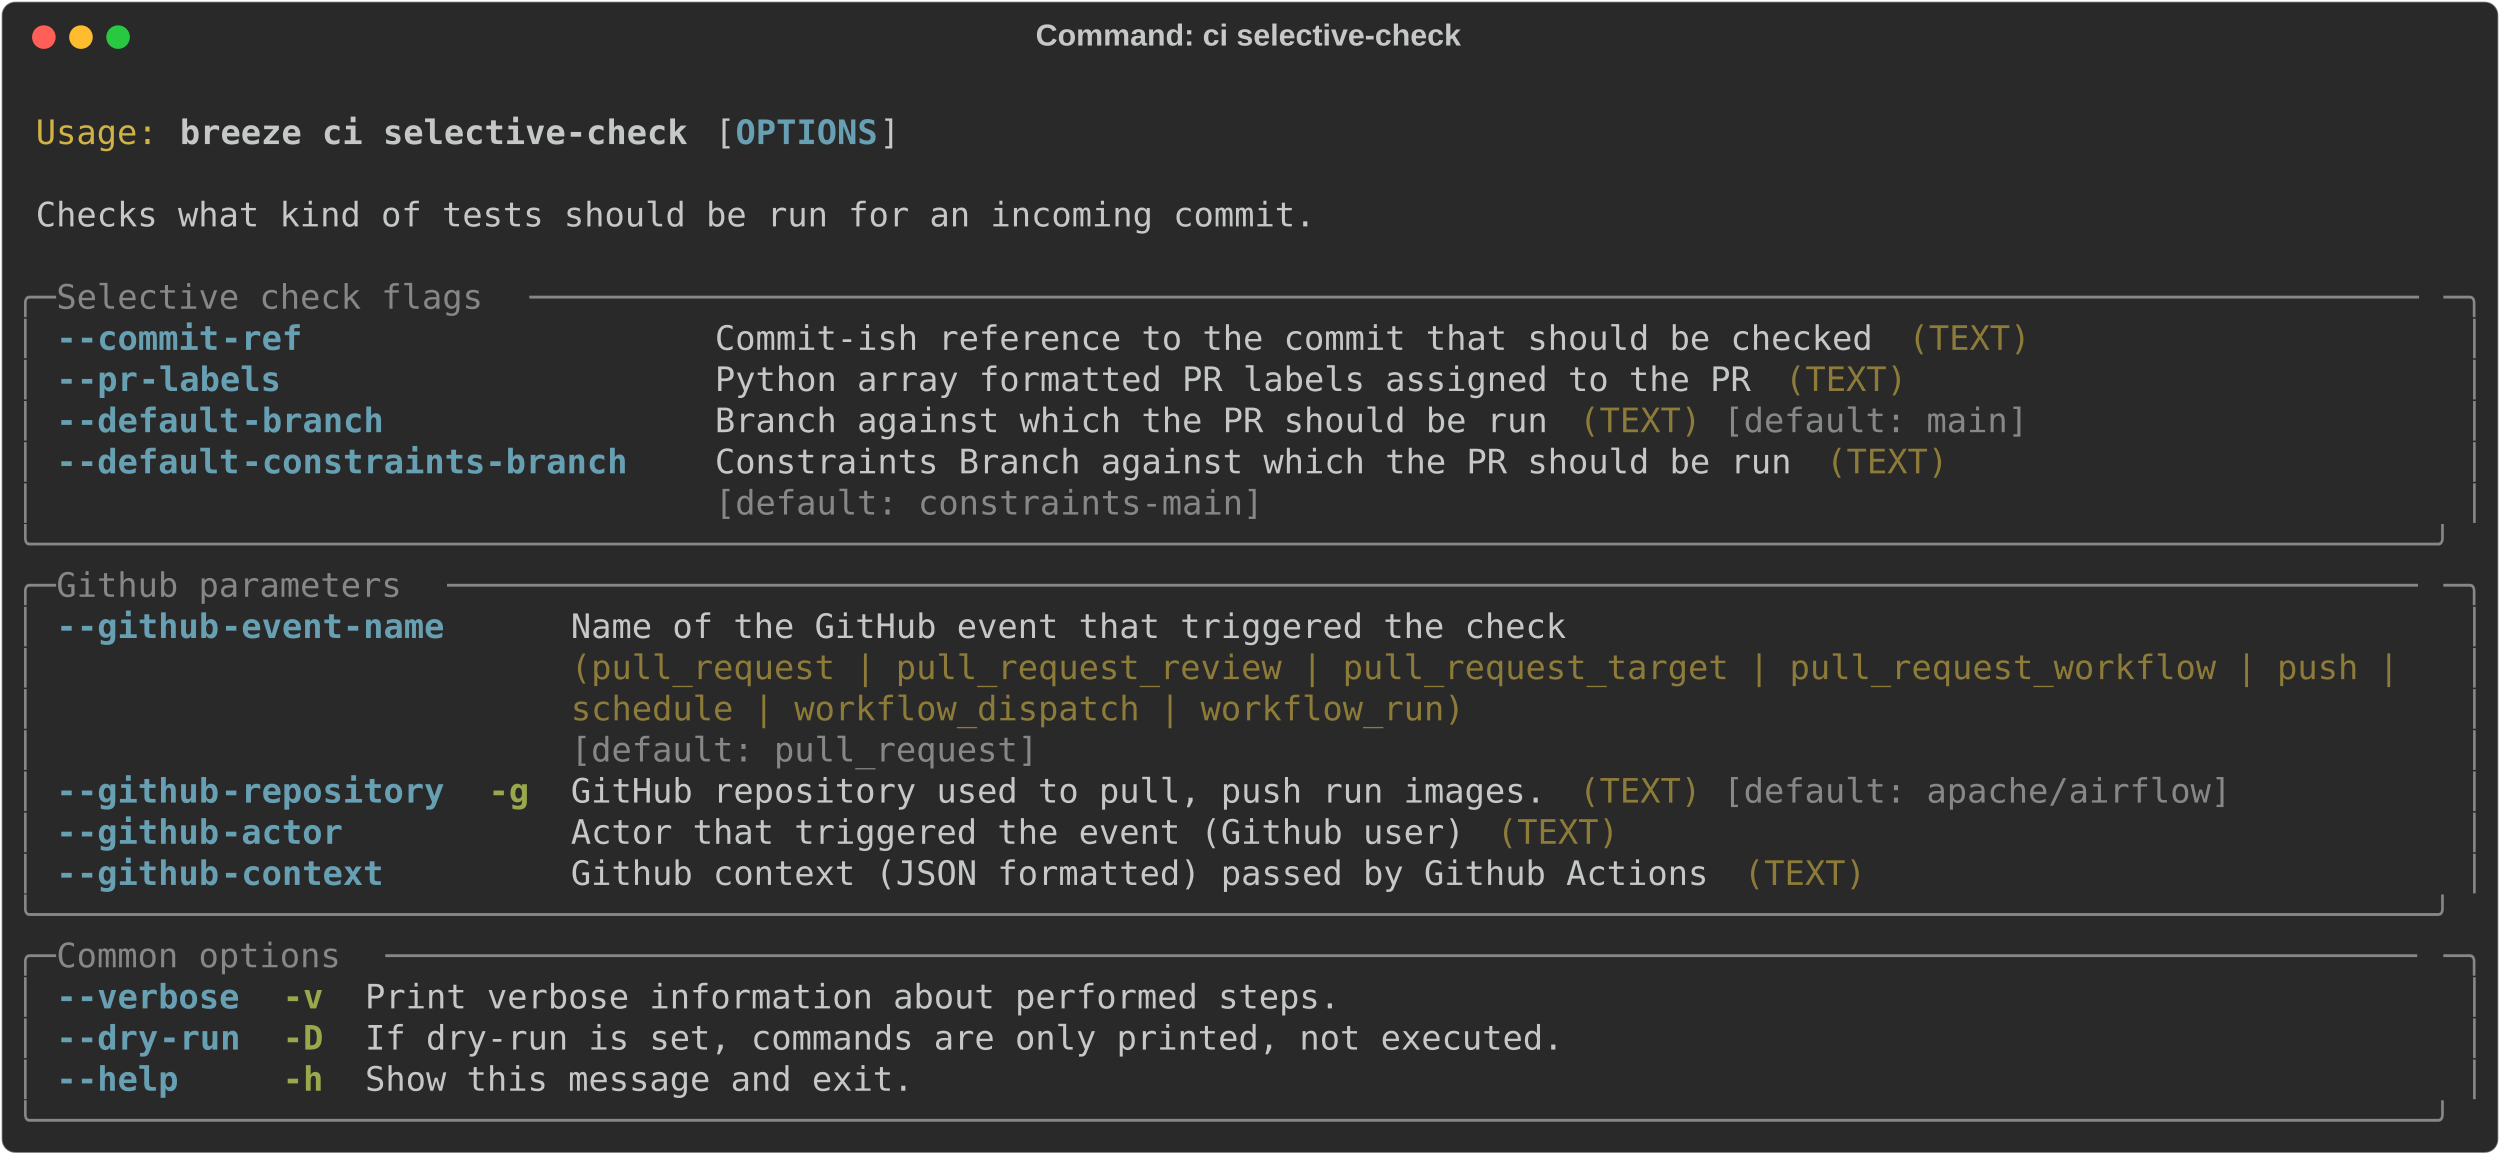
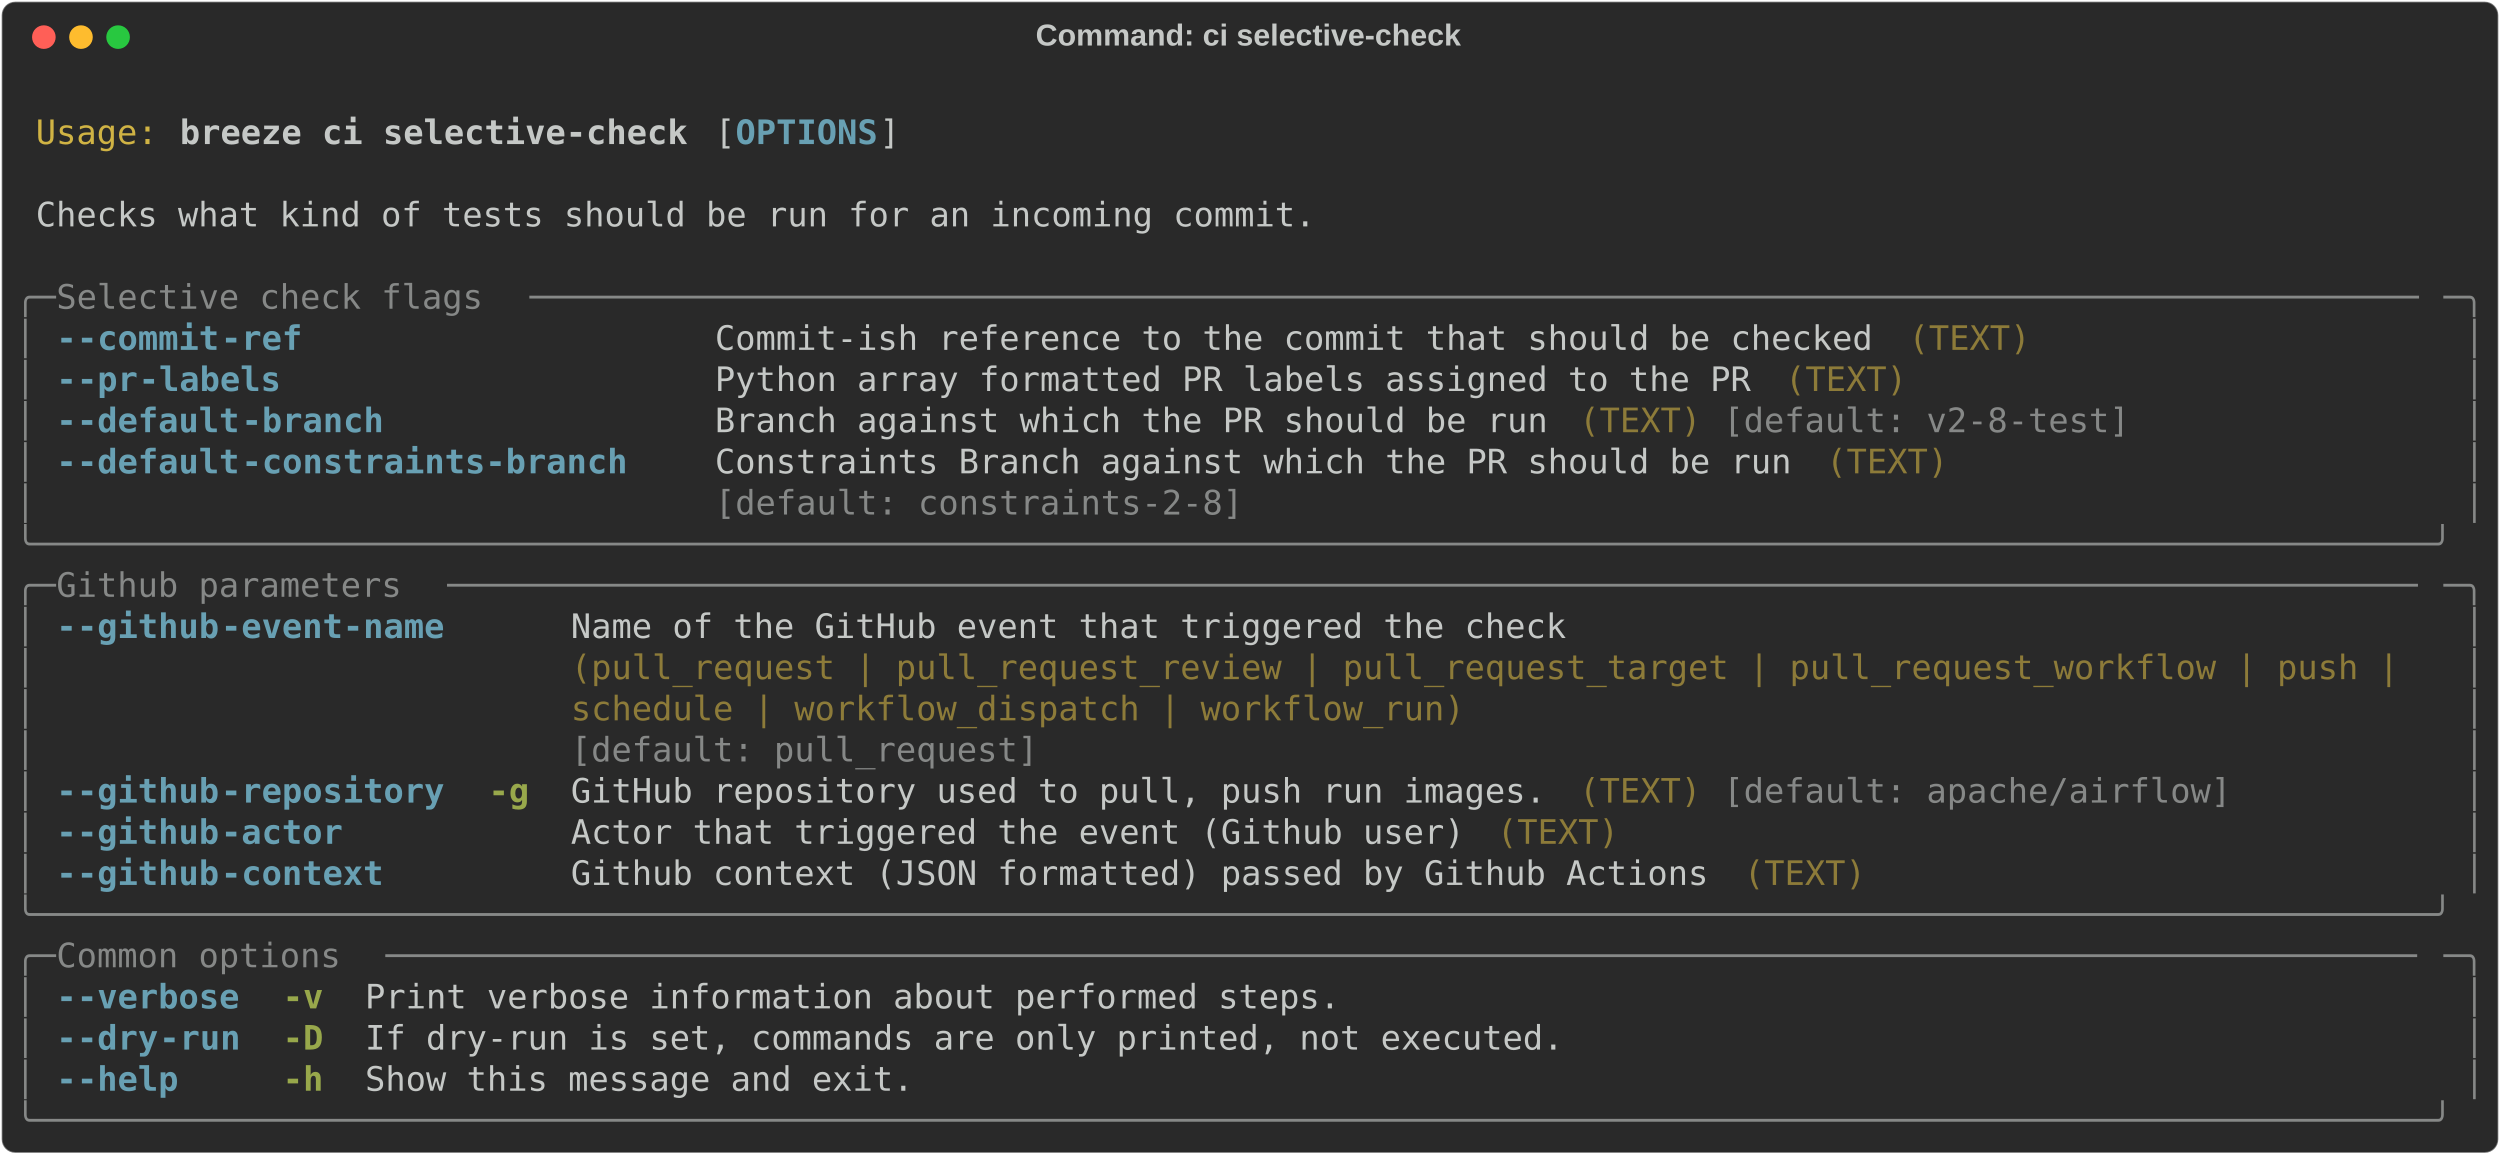
<svg xmlns="http://www.w3.org/2000/svg" class="rich-terminal" viewBox="0 0 1482 684.4">
  <style>

    @font-face {
        font-family: "Fira Code";
        src: local("FiraCode-Regular"),
                url("https://cdnjs.cloudflare.com/ajax/libs/firacode/6.2.0/woff2/FiraCode-Regular.woff2") format("woff2"),
                url("https://cdnjs.cloudflare.com/ajax/libs/firacode/6.2.0/woff/FiraCode-Regular.woff") format("woff");
        font-style: normal;
        font-weight: 400;
    }
    @font-face {
        font-family: "Fira Code";
        src: local("FiraCode-Bold"),
                url("https://cdnjs.cloudflare.com/ajax/libs/firacode/6.2.0/woff2/FiraCode-Bold.woff2") format("woff2"),
                url("https://cdnjs.cloudflare.com/ajax/libs/firacode/6.2.0/woff/FiraCode-Bold.woff") format("woff");
        font-style: bold;
        font-weight: 700;
    }

    .breeze-ci-selective-check-matrix {
        font-family: Fira Code, monospace;
        font-size: 20px;
        line-height: 24.4px;
        font-variant-east-asian: full-width;
    }

    .breeze-ci-selective-check-title {
        font-size: 18px;
        font-weight: bold;
        font-family: arial;
    }

    .breeze-ci-selective-check-r1 { fill: #c5c8c6 }
.breeze-ci-selective-check-r2 { fill: #d0b344 }
.breeze-ci-selective-check-r3 { fill: #c5c8c6;font-weight: bold }
.breeze-ci-selective-check-r4 { fill: #68a0b3;font-weight: bold }
.breeze-ci-selective-check-r5 { fill: #868887 }
.breeze-ci-selective-check-r6 { fill: #8d7b39 }
.breeze-ci-selective-check-r7 { fill: #98a84b;font-weight: bold }
    </style>
  <defs>
    <clipPath id="breeze-ci-selective-check-clip-terminal">
      <rect x="0" y="0" width="1463.0" height="633.4" />
    </clipPath>
    <clipPath id="breeze-ci-selective-check-line-0">
      <rect x="0" y="1.5" width="1464" height="24.65" />
    </clipPath>
    <clipPath id="breeze-ci-selective-check-line-1">
      <rect x="0" y="25.9" width="1464" height="24.65" />
    </clipPath>
    <clipPath id="breeze-ci-selective-check-line-2">
      <rect x="0" y="50.3" width="1464" height="24.65" />
    </clipPath>
    <clipPath id="breeze-ci-selective-check-line-3">
      <rect x="0" y="74.7" width="1464" height="24.65" />
    </clipPath>
    <clipPath id="breeze-ci-selective-check-line-4">
      <rect x="0" y="99.1" width="1464" height="24.65" />
    </clipPath>
    <clipPath id="breeze-ci-selective-check-line-5">
      <rect x="0" y="123.5" width="1464" height="24.65" />
    </clipPath>
    <clipPath id="breeze-ci-selective-check-line-6">
      <rect x="0" y="147.9" width="1464" height="24.65" />
    </clipPath>
    <clipPath id="breeze-ci-selective-check-line-7">
      <rect x="0" y="172.3" width="1464" height="24.65" />
    </clipPath>
    <clipPath id="breeze-ci-selective-check-line-8">
      <rect x="0" y="196.7" width="1464" height="24.65" />
    </clipPath>
    <clipPath id="breeze-ci-selective-check-line-9">
      <rect x="0" y="221.1" width="1464" height="24.65" />
    </clipPath>
    <clipPath id="breeze-ci-selective-check-line-10">
      <rect x="0" y="245.5" width="1464" height="24.65" />
    </clipPath>
    <clipPath id="breeze-ci-selective-check-line-11">
      <rect x="0" y="269.9" width="1464" height="24.65" />
    </clipPath>
    <clipPath id="breeze-ci-selective-check-line-12">
      <rect x="0" y="294.3" width="1464" height="24.65" />
    </clipPath>
    <clipPath id="breeze-ci-selective-check-line-13">
      <rect x="0" y="318.7" width="1464" height="24.65" />
    </clipPath>
    <clipPath id="breeze-ci-selective-check-line-14">
      <rect x="0" y="343.1" width="1464" height="24.65" />
    </clipPath>
    <clipPath id="breeze-ci-selective-check-line-15">
      <rect x="0" y="367.5" width="1464" height="24.65" />
    </clipPath>
    <clipPath id="breeze-ci-selective-check-line-16">
      <rect x="0" y="391.9" width="1464" height="24.65" />
    </clipPath>
    <clipPath id="breeze-ci-selective-check-line-17">
      <rect x="0" y="416.3" width="1464" height="24.65" />
    </clipPath>
    <clipPath id="breeze-ci-selective-check-line-18">
      <rect x="0" y="440.7" width="1464" height="24.65" />
    </clipPath>
    <clipPath id="breeze-ci-selective-check-line-19">
      <rect x="0" y="465.1" width="1464" height="24.65" />
    </clipPath>
    <clipPath id="breeze-ci-selective-check-line-20">
      <rect x="0" y="489.5" width="1464" height="24.65" />
    </clipPath>
    <clipPath id="breeze-ci-selective-check-line-21">
      <rect x="0" y="513.9" width="1464" height="24.65" />
    </clipPath>
    <clipPath id="breeze-ci-selective-check-line-22">
      <rect x="0" y="538.3" width="1464" height="24.65" />
    </clipPath>
    <clipPath id="breeze-ci-selective-check-line-23">
      <rect x="0" y="562.7" width="1464" height="24.65" />
    </clipPath>
    <clipPath id="breeze-ci-selective-check-line-24">
      <rect x="0" y="587.1" width="1464" height="24.65" />
    </clipPath>
  </defs>
  <rect fill="#292929" stroke="rgba(255,255,255,0.35)" stroke-width="1" x="1" y="1" width="1480" height="682.4" rx="8" />
  <text class="breeze-ci-selective-check-title" fill="#c5c8c6" text-anchor="middle" x="740" y="27">Command: ci selective-check</text>
  <g transform="translate(26,22)">
    <circle cx="0" cy="0" r="7" fill="#ff5f57" />
    <circle cx="22" cy="0" r="7" fill="#febc2e" />
    <circle cx="44" cy="0" r="7" fill="#28c840" />
  </g>
  <g transform="translate(9, 41)" clip-path="url(#breeze-ci-selective-check-clip-terminal)">
    <g class="breeze-ci-selective-check-matrix">
      <text class="breeze-ci-selective-check-r1" x="1464" y="20" textLength="12.2" clip-path="url(#breeze-ci-selective-check-line-0)">
</text>
      <text class="breeze-ci-selective-check-r2" x="12.2" y="44.4" textLength="73.2" clip-path="url(#breeze-ci-selective-check-line-1)">Usage:</text>
      <text class="breeze-ci-selective-check-r3" x="97.6" y="44.4" textLength="305" clip-path="url(#breeze-ci-selective-check-line-1)">breeze ci selective-check</text>
      <text class="breeze-ci-selective-check-r1" x="414.8" y="44.4" textLength="12.2" clip-path="url(#breeze-ci-selective-check-line-1)">[</text>
      <text class="breeze-ci-selective-check-r4" x="427" y="44.4" textLength="85.4" clip-path="url(#breeze-ci-selective-check-line-1)">OPTIONS</text>
      <text class="breeze-ci-selective-check-r1" x="512.4" y="44.4" textLength="12.2" clip-path="url(#breeze-ci-selective-check-line-1)">]</text>
      <text class="breeze-ci-selective-check-r1" x="1464" y="44.4" textLength="12.2" clip-path="url(#breeze-ci-selective-check-line-1)">
</text>
      <text class="breeze-ci-selective-check-r1" x="1464" y="68.8" textLength="12.2" clip-path="url(#breeze-ci-selective-check-line-2)">
</text>
      <text class="breeze-ci-selective-check-r1" x="12.2" y="93.2" textLength="768.6" clip-path="url(#breeze-ci-selective-check-line-3)">Checks what kind of tests should be run for an incoming commit.</text>
      <text class="breeze-ci-selective-check-r1" x="1464" y="93.2" textLength="12.2" clip-path="url(#breeze-ci-selective-check-line-3)">
</text>
      <text class="breeze-ci-selective-check-r1" x="1464" y="117.6" textLength="12.2" clip-path="url(#breeze-ci-selective-check-line-4)">
</text>
      <text class="breeze-ci-selective-check-r5" x="0" y="142" textLength="24.4" clip-path="url(#breeze-ci-selective-check-line-5)">╭─</text>
      <text class="breeze-ci-selective-check-r5" x="24.4" y="142" textLength="280.6" clip-path="url(#breeze-ci-selective-check-line-5)"> Selective check flags </text>
      <text class="breeze-ci-selective-check-r5" x="305" y="142" textLength="1134.6" clip-path="url(#breeze-ci-selective-check-line-5)">─────────────────────────────────────────────────────────────────────────────────────────────</text>
      <text class="breeze-ci-selective-check-r5" x="1439.6" y="142" textLength="24.4" clip-path="url(#breeze-ci-selective-check-line-5)">─╮</text>
      <text class="breeze-ci-selective-check-r1" x="1464" y="142" textLength="12.2" clip-path="url(#breeze-ci-selective-check-line-5)">
</text>
      <text class="breeze-ci-selective-check-r5" x="0" y="166.4" textLength="12.2" clip-path="url(#breeze-ci-selective-check-line-6)">│</text>
      <text class="breeze-ci-selective-check-r4" x="24.4" y="166.4" textLength="12.2" clip-path="url(#breeze-ci-selective-check-line-6)">-</text>
      <text class="breeze-ci-selective-check-r4" x="36.6" y="166.4" textLength="85.4" clip-path="url(#breeze-ci-selective-check-line-6)">-commit</text>
      <text class="breeze-ci-selective-check-r4" x="122" y="166.4" textLength="48.8" clip-path="url(#breeze-ci-selective-check-line-6)">-ref</text>
      <text class="breeze-ci-selective-check-r1" x="414.8" y="166.4" textLength="695.4" clip-path="url(#breeze-ci-selective-check-line-6)">Commit-ish reference to the commit that should be checked</text>
      <text class="breeze-ci-selective-check-r6" x="1122.4" y="166.4" textLength="73.2" clip-path="url(#breeze-ci-selective-check-line-6)">(TEXT)</text>
      <text class="breeze-ci-selective-check-r5" x="1451.8" y="166.4" textLength="12.2" clip-path="url(#breeze-ci-selective-check-line-6)">│</text>
      <text class="breeze-ci-selective-check-r1" x="1464" y="166.4" textLength="12.2" clip-path="url(#breeze-ci-selective-check-line-6)">
</text>
      <text class="breeze-ci-selective-check-r5" x="0" y="190.8" textLength="12.2" clip-path="url(#breeze-ci-selective-check-line-7)">│</text>
      <text class="breeze-ci-selective-check-r4" x="24.4" y="190.8" textLength="12.2" clip-path="url(#breeze-ci-selective-check-line-7)">-</text>
      <text class="breeze-ci-selective-check-r4" x="36.6" y="190.8" textLength="36.6" clip-path="url(#breeze-ci-selective-check-line-7)">-pr</text>
      <text class="breeze-ci-selective-check-r4" x="73.2" y="190.8" textLength="85.4" clip-path="url(#breeze-ci-selective-check-line-7)">-labels</text>
      <text class="breeze-ci-selective-check-r1" x="414.8" y="190.8" textLength="622.2" clip-path="url(#breeze-ci-selective-check-line-7)">Python array formatted PR labels assigned to the PR</text>
      <text class="breeze-ci-selective-check-r6" x="1049.2" y="190.8" textLength="73.2" clip-path="url(#breeze-ci-selective-check-line-7)">(TEXT)</text>
      <text class="breeze-ci-selective-check-r5" x="1451.8" y="190.8" textLength="12.2" clip-path="url(#breeze-ci-selective-check-line-7)">│</text>
      <text class="breeze-ci-selective-check-r1" x="1464" y="190.8" textLength="12.2" clip-path="url(#breeze-ci-selective-check-line-7)">
</text>
      <text class="breeze-ci-selective-check-r5" x="0" y="215.2" textLength="12.2" clip-path="url(#breeze-ci-selective-check-line-8)">│</text>
      <text class="breeze-ci-selective-check-r4" x="24.4" y="215.2" textLength="12.2" clip-path="url(#breeze-ci-selective-check-line-8)">-</text>
      <text class="breeze-ci-selective-check-r4" x="36.6" y="215.2" textLength="97.6" clip-path="url(#breeze-ci-selective-check-line-8)">-default</text>
      <text class="breeze-ci-selective-check-r4" x="134.2" y="215.2" textLength="85.4" clip-path="url(#breeze-ci-selective-check-line-8)">-branch</text>
      <text class="breeze-ci-selective-check-r1" x="414.8" y="215.2" textLength="500.2" clip-path="url(#breeze-ci-selective-check-line-8)">Branch against which the PR should be run</text>
      <text class="breeze-ci-selective-check-r6" x="927.2" y="215.2" textLength="73.2" clip-path="url(#breeze-ci-selective-check-line-8)">(TEXT)</text>
-       <text class="breeze-ci-selective-check-r5" x="1012.6" y="215.2" textLength="183" clip-path="url(#breeze-ci-selective-check-line-8)">[default: main]</text>
+       <text class="breeze-ci-selective-check-r5" x="1012.6" y="215.2" textLength="244" clip-path="url(#breeze-ci-selective-check-line-8)">[default: v2-8-test]</text>
      <text class="breeze-ci-selective-check-r5" x="1451.8" y="215.2" textLength="12.2" clip-path="url(#breeze-ci-selective-check-line-8)">│</text>
      <text class="breeze-ci-selective-check-r1" x="1464" y="215.2" textLength="12.2" clip-path="url(#breeze-ci-selective-check-line-8)">
</text>
      <text class="breeze-ci-selective-check-r5" x="0" y="239.6" textLength="12.2" clip-path="url(#breeze-ci-selective-check-line-9)">│</text>
      <text class="breeze-ci-selective-check-r4" x="24.4" y="239.6" textLength="12.2" clip-path="url(#breeze-ci-selective-check-line-9)">-</text>
      <text class="breeze-ci-selective-check-r4" x="36.6" y="239.6" textLength="97.6" clip-path="url(#breeze-ci-selective-check-line-9)">-default</text>
      <text class="breeze-ci-selective-check-r4" x="134.2" y="239.6" textLength="231.8" clip-path="url(#breeze-ci-selective-check-line-9)">-constraints-branch</text>
      <text class="breeze-ci-selective-check-r1" x="414.8" y="239.6" textLength="646.6" clip-path="url(#breeze-ci-selective-check-line-9)">Constraints Branch against which the PR should be run</text>
      <text class="breeze-ci-selective-check-r6" x="1073.6" y="239.6" textLength="73.2" clip-path="url(#breeze-ci-selective-check-line-9)">(TEXT)</text>
      <text class="breeze-ci-selective-check-r5" x="1451.8" y="239.6" textLength="12.2" clip-path="url(#breeze-ci-selective-check-line-9)">│</text>
      <text class="breeze-ci-selective-check-r1" x="1464" y="239.6" textLength="12.2" clip-path="url(#breeze-ci-selective-check-line-9)">
</text>
      <text class="breeze-ci-selective-check-r5" x="0" y="264" textLength="12.2" clip-path="url(#breeze-ci-selective-check-line-10)">│</text>
-       <text class="breeze-ci-selective-check-r5" x="414.8" y="264" textLength="646.6" clip-path="url(#breeze-ci-selective-check-line-10)">[default: constraints-main]                          </text>
+       <text class="breeze-ci-selective-check-r5" x="414.8" y="264" textLength="646.6" clip-path="url(#breeze-ci-selective-check-line-10)">[default: constraints-2-8]                           </text>
      <text class="breeze-ci-selective-check-r5" x="1451.8" y="264" textLength="12.2" clip-path="url(#breeze-ci-selective-check-line-10)">│</text>
      <text class="breeze-ci-selective-check-r1" x="1464" y="264" textLength="12.2" clip-path="url(#breeze-ci-selective-check-line-10)">
</text>
      <text class="breeze-ci-selective-check-r5" x="0" y="288.4" textLength="1464" clip-path="url(#breeze-ci-selective-check-line-11)">╰──────────────────────────────────────────────────────────────────────────────────────────────────────────────────────╯</text>
      <text class="breeze-ci-selective-check-r1" x="1464" y="288.4" textLength="12.2" clip-path="url(#breeze-ci-selective-check-line-11)">
</text>
      <text class="breeze-ci-selective-check-r5" x="0" y="312.8" textLength="24.4" clip-path="url(#breeze-ci-selective-check-line-12)">╭─</text>
      <text class="breeze-ci-selective-check-r5" x="24.4" y="312.8" textLength="231.8" clip-path="url(#breeze-ci-selective-check-line-12)"> Github parameters </text>
      <text class="breeze-ci-selective-check-r5" x="256.2" y="312.8" textLength="1183.4" clip-path="url(#breeze-ci-selective-check-line-12)">─────────────────────────────────────────────────────────────────────────────────────────────────</text>
      <text class="breeze-ci-selective-check-r5" x="1439.6" y="312.8" textLength="24.4" clip-path="url(#breeze-ci-selective-check-line-12)">─╮</text>
      <text class="breeze-ci-selective-check-r1" x="1464" y="312.8" textLength="12.2" clip-path="url(#breeze-ci-selective-check-line-12)">
</text>
      <text class="breeze-ci-selective-check-r5" x="0" y="337.2" textLength="12.2" clip-path="url(#breeze-ci-selective-check-line-13)">│</text>
      <text class="breeze-ci-selective-check-r4" x="24.4" y="337.2" textLength="12.2" clip-path="url(#breeze-ci-selective-check-line-13)">-</text>
      <text class="breeze-ci-selective-check-r4" x="36.6" y="337.2" textLength="85.4" clip-path="url(#breeze-ci-selective-check-line-13)">-github</text>
      <text class="breeze-ci-selective-check-r4" x="122" y="337.2" textLength="134.2" clip-path="url(#breeze-ci-selective-check-line-13)">-event-name</text>
      <text class="breeze-ci-selective-check-r1" x="329.4" y="337.2" textLength="1110.2" clip-path="url(#breeze-ci-selective-check-line-13)">Name of the GitHub event that triggered the check                                          </text>
      <text class="breeze-ci-selective-check-r5" x="1451.8" y="337.2" textLength="12.2" clip-path="url(#breeze-ci-selective-check-line-13)">│</text>
      <text class="breeze-ci-selective-check-r1" x="1464" y="337.2" textLength="12.2" clip-path="url(#breeze-ci-selective-check-line-13)">
</text>
      <text class="breeze-ci-selective-check-r5" x="0" y="361.6" textLength="12.2" clip-path="url(#breeze-ci-selective-check-line-14)">│</text>
      <text class="breeze-ci-selective-check-r6" x="329.4" y="361.6" textLength="1110.2" clip-path="url(#breeze-ci-selective-check-line-14)">(pull_request | pull_request_review | pull_request_target | pull_request_workflow | push | </text>
      <text class="breeze-ci-selective-check-r5" x="1451.8" y="361.6" textLength="12.2" clip-path="url(#breeze-ci-selective-check-line-14)">│</text>
      <text class="breeze-ci-selective-check-r1" x="1464" y="361.6" textLength="12.2" clip-path="url(#breeze-ci-selective-check-line-14)">
</text>
      <text class="breeze-ci-selective-check-r5" x="0" y="386" textLength="12.2" clip-path="url(#breeze-ci-selective-check-line-15)">│</text>
      <text class="breeze-ci-selective-check-r6" x="329.4" y="386" textLength="1110.2" clip-path="url(#breeze-ci-selective-check-line-15)">schedule | workflow_dispatch | workflow_run)                                               </text>
      <text class="breeze-ci-selective-check-r5" x="1451.8" y="386" textLength="12.2" clip-path="url(#breeze-ci-selective-check-line-15)">│</text>
      <text class="breeze-ci-selective-check-r1" x="1464" y="386" textLength="12.2" clip-path="url(#breeze-ci-selective-check-line-15)">
</text>
      <text class="breeze-ci-selective-check-r5" x="0" y="410.4" textLength="12.2" clip-path="url(#breeze-ci-selective-check-line-16)">│</text>
      <text class="breeze-ci-selective-check-r5" x="329.4" y="410.4" textLength="1110.2" clip-path="url(#breeze-ci-selective-check-line-16)">[default: pull_request]                                                                    </text>
      <text class="breeze-ci-selective-check-r5" x="1451.8" y="410.4" textLength="12.2" clip-path="url(#breeze-ci-selective-check-line-16)">│</text>
      <text class="breeze-ci-selective-check-r1" x="1464" y="410.4" textLength="12.2" clip-path="url(#breeze-ci-selective-check-line-16)">
</text>
      <text class="breeze-ci-selective-check-r5" x="0" y="434.8" textLength="12.2" clip-path="url(#breeze-ci-selective-check-line-17)">│</text>
      <text class="breeze-ci-selective-check-r4" x="24.4" y="434.8" textLength="12.2" clip-path="url(#breeze-ci-selective-check-line-17)">-</text>
      <text class="breeze-ci-selective-check-r4" x="36.6" y="434.8" textLength="85.4" clip-path="url(#breeze-ci-selective-check-line-17)">-github</text>
      <text class="breeze-ci-selective-check-r4" x="122" y="434.8" textLength="134.2" clip-path="url(#breeze-ci-selective-check-line-17)">-repository</text>
      <text class="breeze-ci-selective-check-r7" x="280.6" y="434.8" textLength="24.4" clip-path="url(#breeze-ci-selective-check-line-17)">-g</text>
      <text class="breeze-ci-selective-check-r1" x="329.4" y="434.8" textLength="585.6" clip-path="url(#breeze-ci-selective-check-line-17)">GitHub repository used to pull, push run images.</text>
      <text class="breeze-ci-selective-check-r6" x="927.2" y="434.8" textLength="73.2" clip-path="url(#breeze-ci-selective-check-line-17)">(TEXT)</text>
      <text class="breeze-ci-selective-check-r5" x="1012.6" y="434.8" textLength="305" clip-path="url(#breeze-ci-selective-check-line-17)">[default: apache/airflow]</text>
      <text class="breeze-ci-selective-check-r5" x="1451.8" y="434.8" textLength="12.2" clip-path="url(#breeze-ci-selective-check-line-17)">│</text>
      <text class="breeze-ci-selective-check-r1" x="1464" y="434.8" textLength="12.2" clip-path="url(#breeze-ci-selective-check-line-17)">
</text>
      <text class="breeze-ci-selective-check-r5" x="0" y="459.2" textLength="12.2" clip-path="url(#breeze-ci-selective-check-line-18)">│</text>
      <text class="breeze-ci-selective-check-r4" x="24.4" y="459.2" textLength="12.2" clip-path="url(#breeze-ci-selective-check-line-18)">-</text>
      <text class="breeze-ci-selective-check-r4" x="36.6" y="459.2" textLength="85.4" clip-path="url(#breeze-ci-selective-check-line-18)">-github</text>
      <text class="breeze-ci-selective-check-r4" x="122" y="459.2" textLength="73.2" clip-path="url(#breeze-ci-selective-check-line-18)">-actor</text>
      <text class="breeze-ci-selective-check-r1" x="329.4" y="459.2" textLength="536.8" clip-path="url(#breeze-ci-selective-check-line-18)">Actor that triggered the event (Github user)</text>
      <text class="breeze-ci-selective-check-r6" x="878.4" y="459.2" textLength="73.2" clip-path="url(#breeze-ci-selective-check-line-18)">(TEXT)</text>
      <text class="breeze-ci-selective-check-r5" x="1451.8" y="459.2" textLength="12.2" clip-path="url(#breeze-ci-selective-check-line-18)">│</text>
      <text class="breeze-ci-selective-check-r1" x="1464" y="459.2" textLength="12.2" clip-path="url(#breeze-ci-selective-check-line-18)">
</text>
      <text class="breeze-ci-selective-check-r5" x="0" y="483.6" textLength="12.2" clip-path="url(#breeze-ci-selective-check-line-19)">│</text>
      <text class="breeze-ci-selective-check-r4" x="24.4" y="483.6" textLength="12.2" clip-path="url(#breeze-ci-selective-check-line-19)">-</text>
      <text class="breeze-ci-selective-check-r4" x="36.6" y="483.6" textLength="85.4" clip-path="url(#breeze-ci-selective-check-line-19)">-github</text>
      <text class="breeze-ci-selective-check-r4" x="122" y="483.6" textLength="97.6" clip-path="url(#breeze-ci-selective-check-line-19)">-context</text>
      <text class="breeze-ci-selective-check-r1" x="329.4" y="483.6" textLength="683.2" clip-path="url(#breeze-ci-selective-check-line-19)">Github context (JSON formatted) passed by Github Actions</text>
      <text class="breeze-ci-selective-check-r6" x="1024.8" y="483.6" textLength="73.2" clip-path="url(#breeze-ci-selective-check-line-19)">(TEXT)</text>
      <text class="breeze-ci-selective-check-r5" x="1451.8" y="483.6" textLength="12.2" clip-path="url(#breeze-ci-selective-check-line-19)">│</text>
      <text class="breeze-ci-selective-check-r1" x="1464" y="483.6" textLength="12.2" clip-path="url(#breeze-ci-selective-check-line-19)">
</text>
      <text class="breeze-ci-selective-check-r5" x="0" y="508" textLength="1464" clip-path="url(#breeze-ci-selective-check-line-20)">╰──────────────────────────────────────────────────────────────────────────────────────────────────────────────────────╯</text>
      <text class="breeze-ci-selective-check-r1" x="1464" y="508" textLength="12.2" clip-path="url(#breeze-ci-selective-check-line-20)">
</text>
      <text class="breeze-ci-selective-check-r5" x="0" y="532.4" textLength="24.4" clip-path="url(#breeze-ci-selective-check-line-21)">╭─</text>
      <text class="breeze-ci-selective-check-r5" x="24.4" y="532.4" textLength="195.2" clip-path="url(#breeze-ci-selective-check-line-21)"> Common options </text>
      <text class="breeze-ci-selective-check-r5" x="219.6" y="532.4" textLength="1220" clip-path="url(#breeze-ci-selective-check-line-21)">────────────────────────────────────────────────────────────────────────────────────────────────────</text>
      <text class="breeze-ci-selective-check-r5" x="1439.6" y="532.4" textLength="24.4" clip-path="url(#breeze-ci-selective-check-line-21)">─╮</text>
      <text class="breeze-ci-selective-check-r1" x="1464" y="532.4" textLength="12.2" clip-path="url(#breeze-ci-selective-check-line-21)">
</text>
      <text class="breeze-ci-selective-check-r5" x="0" y="556.8" textLength="12.2" clip-path="url(#breeze-ci-selective-check-line-22)">│</text>
      <text class="breeze-ci-selective-check-r4" x="24.4" y="556.8" textLength="12.2" clip-path="url(#breeze-ci-selective-check-line-22)">-</text>
      <text class="breeze-ci-selective-check-r4" x="36.6" y="556.8" textLength="97.6" clip-path="url(#breeze-ci-selective-check-line-22)">-verbose</text>
      <text class="breeze-ci-selective-check-r7" x="158.6" y="556.8" textLength="24.4" clip-path="url(#breeze-ci-selective-check-line-22)">-v</text>
      <text class="breeze-ci-selective-check-r1" x="207.4" y="556.8" textLength="585.6" clip-path="url(#breeze-ci-selective-check-line-22)">Print verbose information about performed steps.</text>
      <text class="breeze-ci-selective-check-r5" x="1451.8" y="556.8" textLength="12.2" clip-path="url(#breeze-ci-selective-check-line-22)">│</text>
      <text class="breeze-ci-selective-check-r1" x="1464" y="556.8" textLength="12.2" clip-path="url(#breeze-ci-selective-check-line-22)">
</text>
      <text class="breeze-ci-selective-check-r5" x="0" y="581.2" textLength="12.2" clip-path="url(#breeze-ci-selective-check-line-23)">│</text>
      <text class="breeze-ci-selective-check-r4" x="24.4" y="581.2" textLength="12.2" clip-path="url(#breeze-ci-selective-check-line-23)">-</text>
      <text class="breeze-ci-selective-check-r4" x="36.6" y="581.2" textLength="48.8" clip-path="url(#breeze-ci-selective-check-line-23)">-dry</text>
      <text class="breeze-ci-selective-check-r4" x="85.4" y="581.2" textLength="48.8" clip-path="url(#breeze-ci-selective-check-line-23)">-run</text>
      <text class="breeze-ci-selective-check-r7" x="158.6" y="581.2" textLength="24.4" clip-path="url(#breeze-ci-selective-check-line-23)">-D</text>
      <text class="breeze-ci-selective-check-r1" x="207.4" y="581.2" textLength="719.8" clip-path="url(#breeze-ci-selective-check-line-23)">If dry-run is set, commands are only printed, not executed.</text>
      <text class="breeze-ci-selective-check-r5" x="1451.8" y="581.2" textLength="12.2" clip-path="url(#breeze-ci-selective-check-line-23)">│</text>
      <text class="breeze-ci-selective-check-r1" x="1464" y="581.2" textLength="12.2" clip-path="url(#breeze-ci-selective-check-line-23)">
</text>
      <text class="breeze-ci-selective-check-r5" x="0" y="605.6" textLength="12.2" clip-path="url(#breeze-ci-selective-check-line-24)">│</text>
      <text class="breeze-ci-selective-check-r4" x="24.4" y="605.6" textLength="12.2" clip-path="url(#breeze-ci-selective-check-line-24)">-</text>
      <text class="breeze-ci-selective-check-r4" x="36.6" y="605.6" textLength="61" clip-path="url(#breeze-ci-selective-check-line-24)">-help</text>
      <text class="breeze-ci-selective-check-r7" x="158.6" y="605.6" textLength="24.4" clip-path="url(#breeze-ci-selective-check-line-24)">-h</text>
      <text class="breeze-ci-selective-check-r1" x="207.4" y="605.6" textLength="329.4" clip-path="url(#breeze-ci-selective-check-line-24)">Show this message and exit.</text>
      <text class="breeze-ci-selective-check-r5" x="1451.8" y="605.6" textLength="12.2" clip-path="url(#breeze-ci-selective-check-line-24)">│</text>
      <text class="breeze-ci-selective-check-r1" x="1464" y="605.6" textLength="12.2" clip-path="url(#breeze-ci-selective-check-line-24)">
</text>
      <text class="breeze-ci-selective-check-r5" x="0" y="630" textLength="1464" clip-path="url(#breeze-ci-selective-check-line-25)">╰──────────────────────────────────────────────────────────────────────────────────────────────────────────────────────╯</text>
      <text class="breeze-ci-selective-check-r1" x="1464" y="630" textLength="12.2" clip-path="url(#breeze-ci-selective-check-line-25)">
</text>
    </g>
  </g>
</svg>
